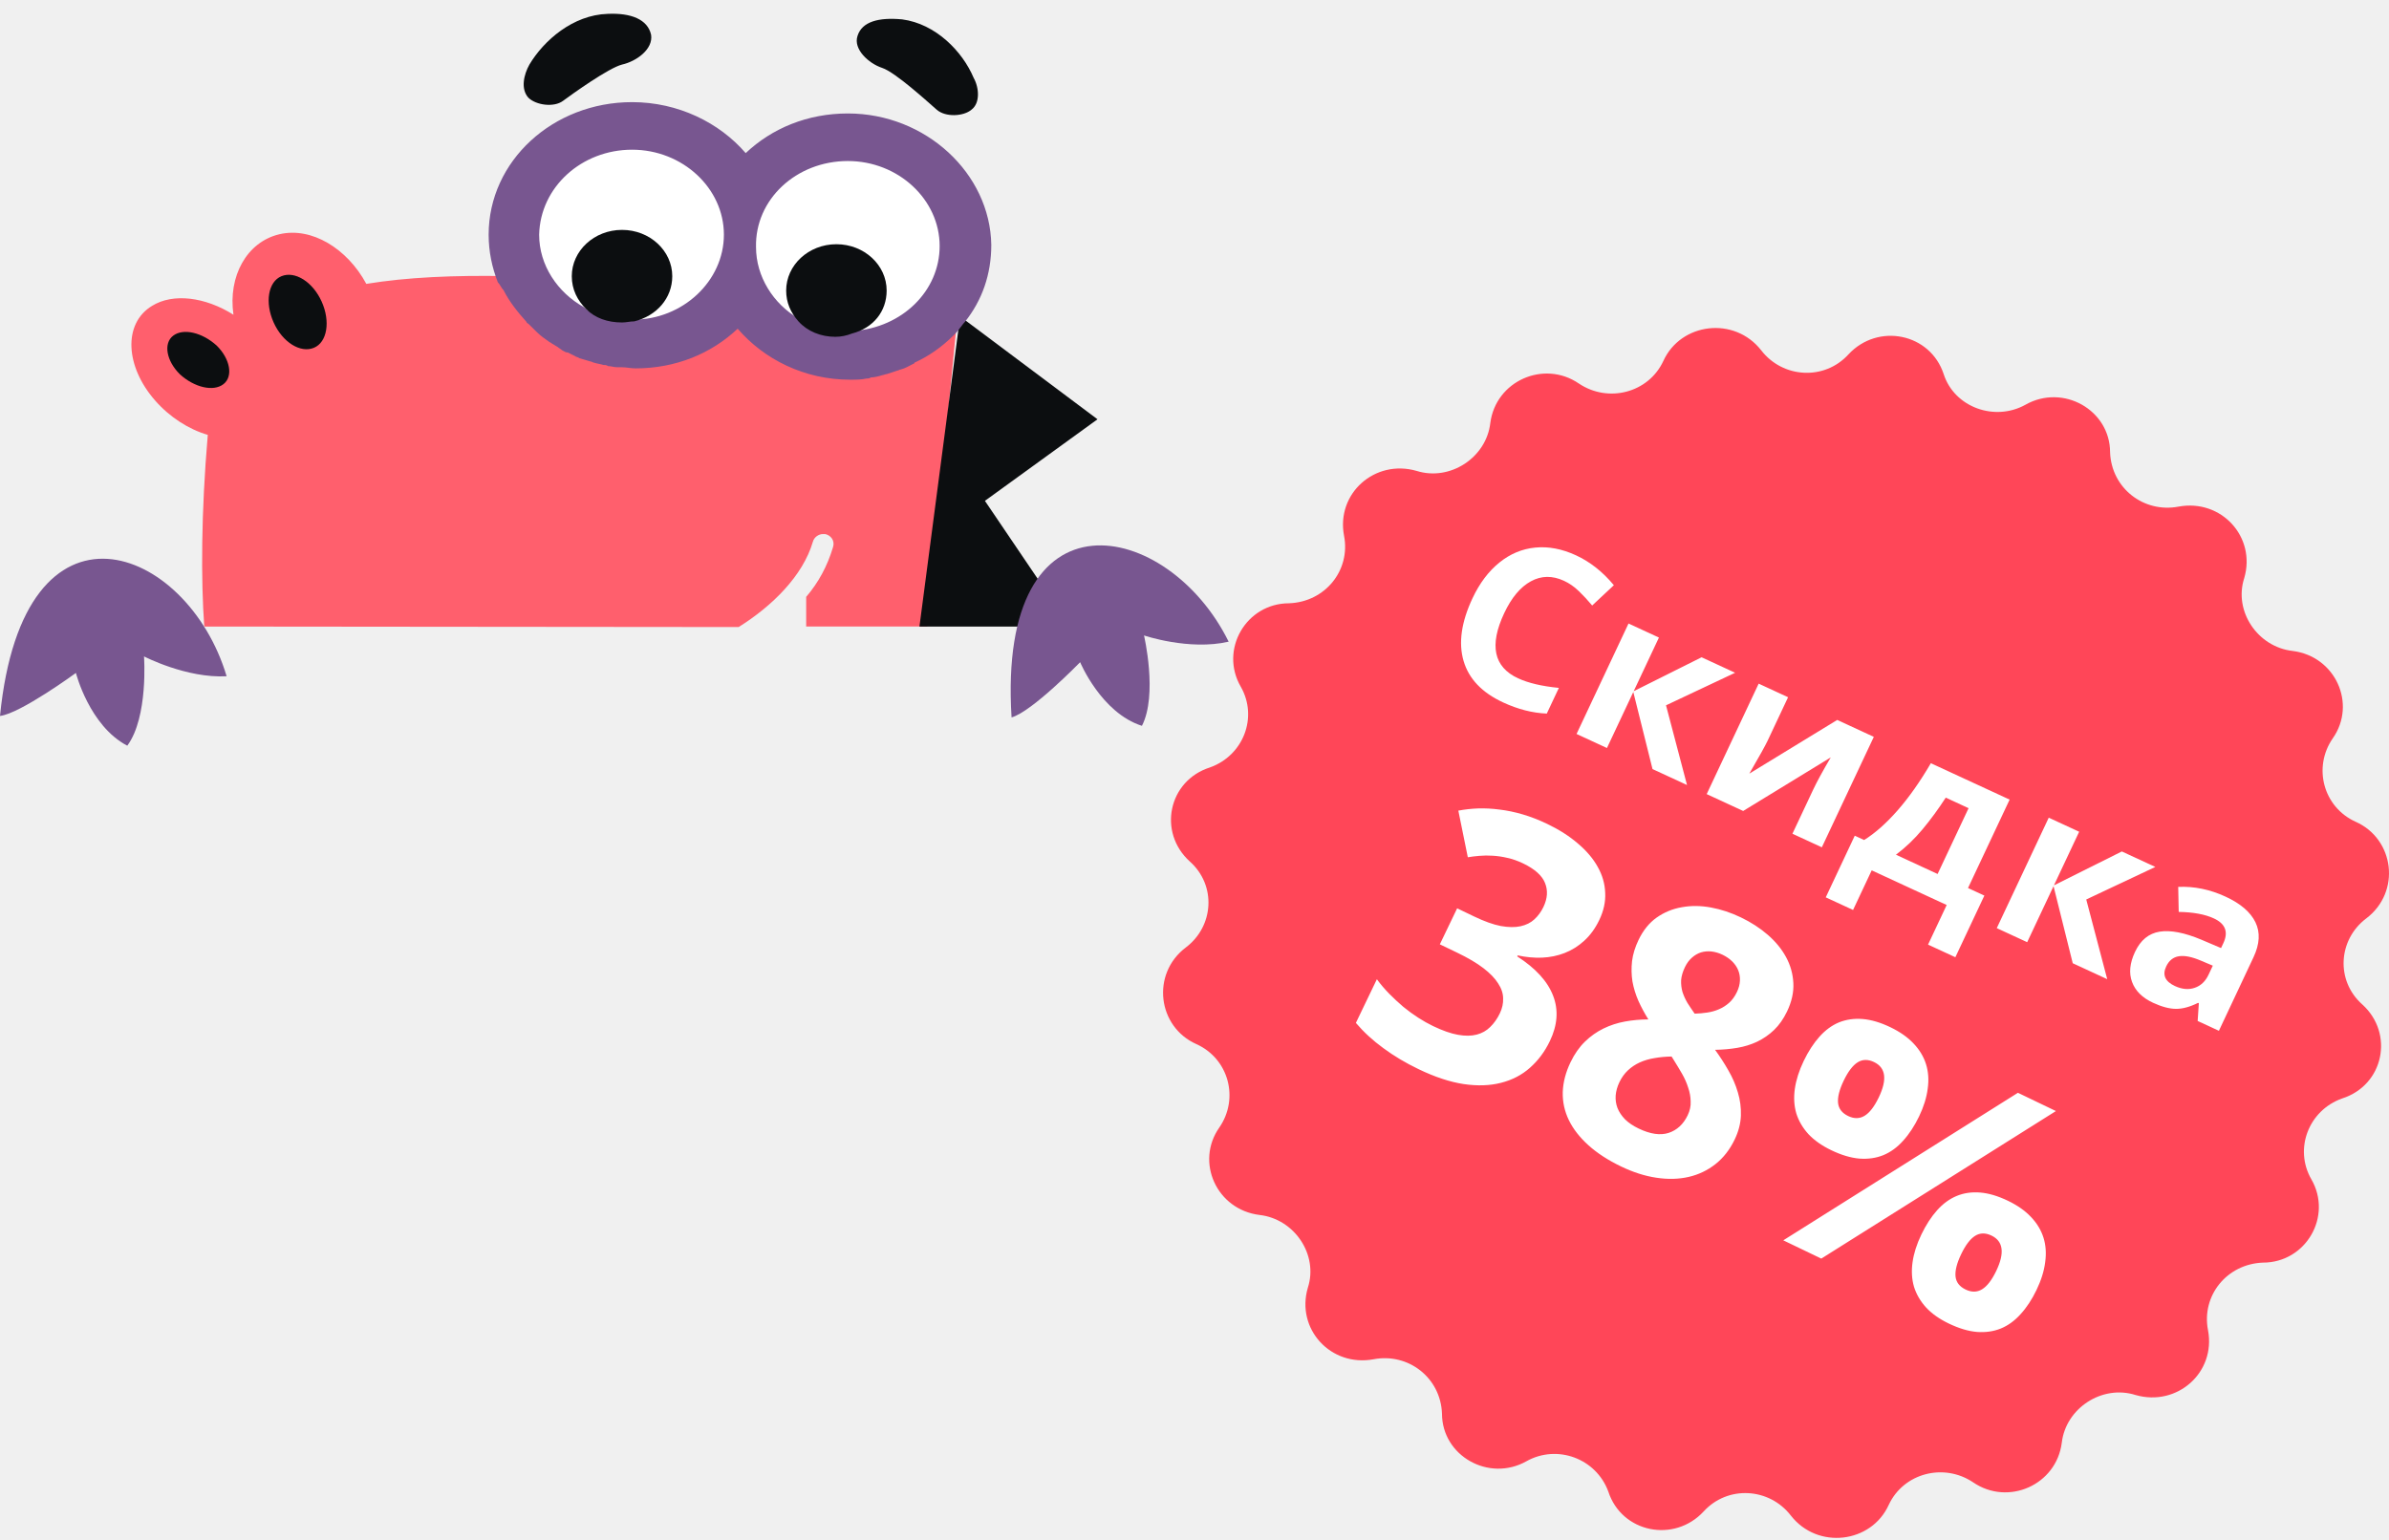
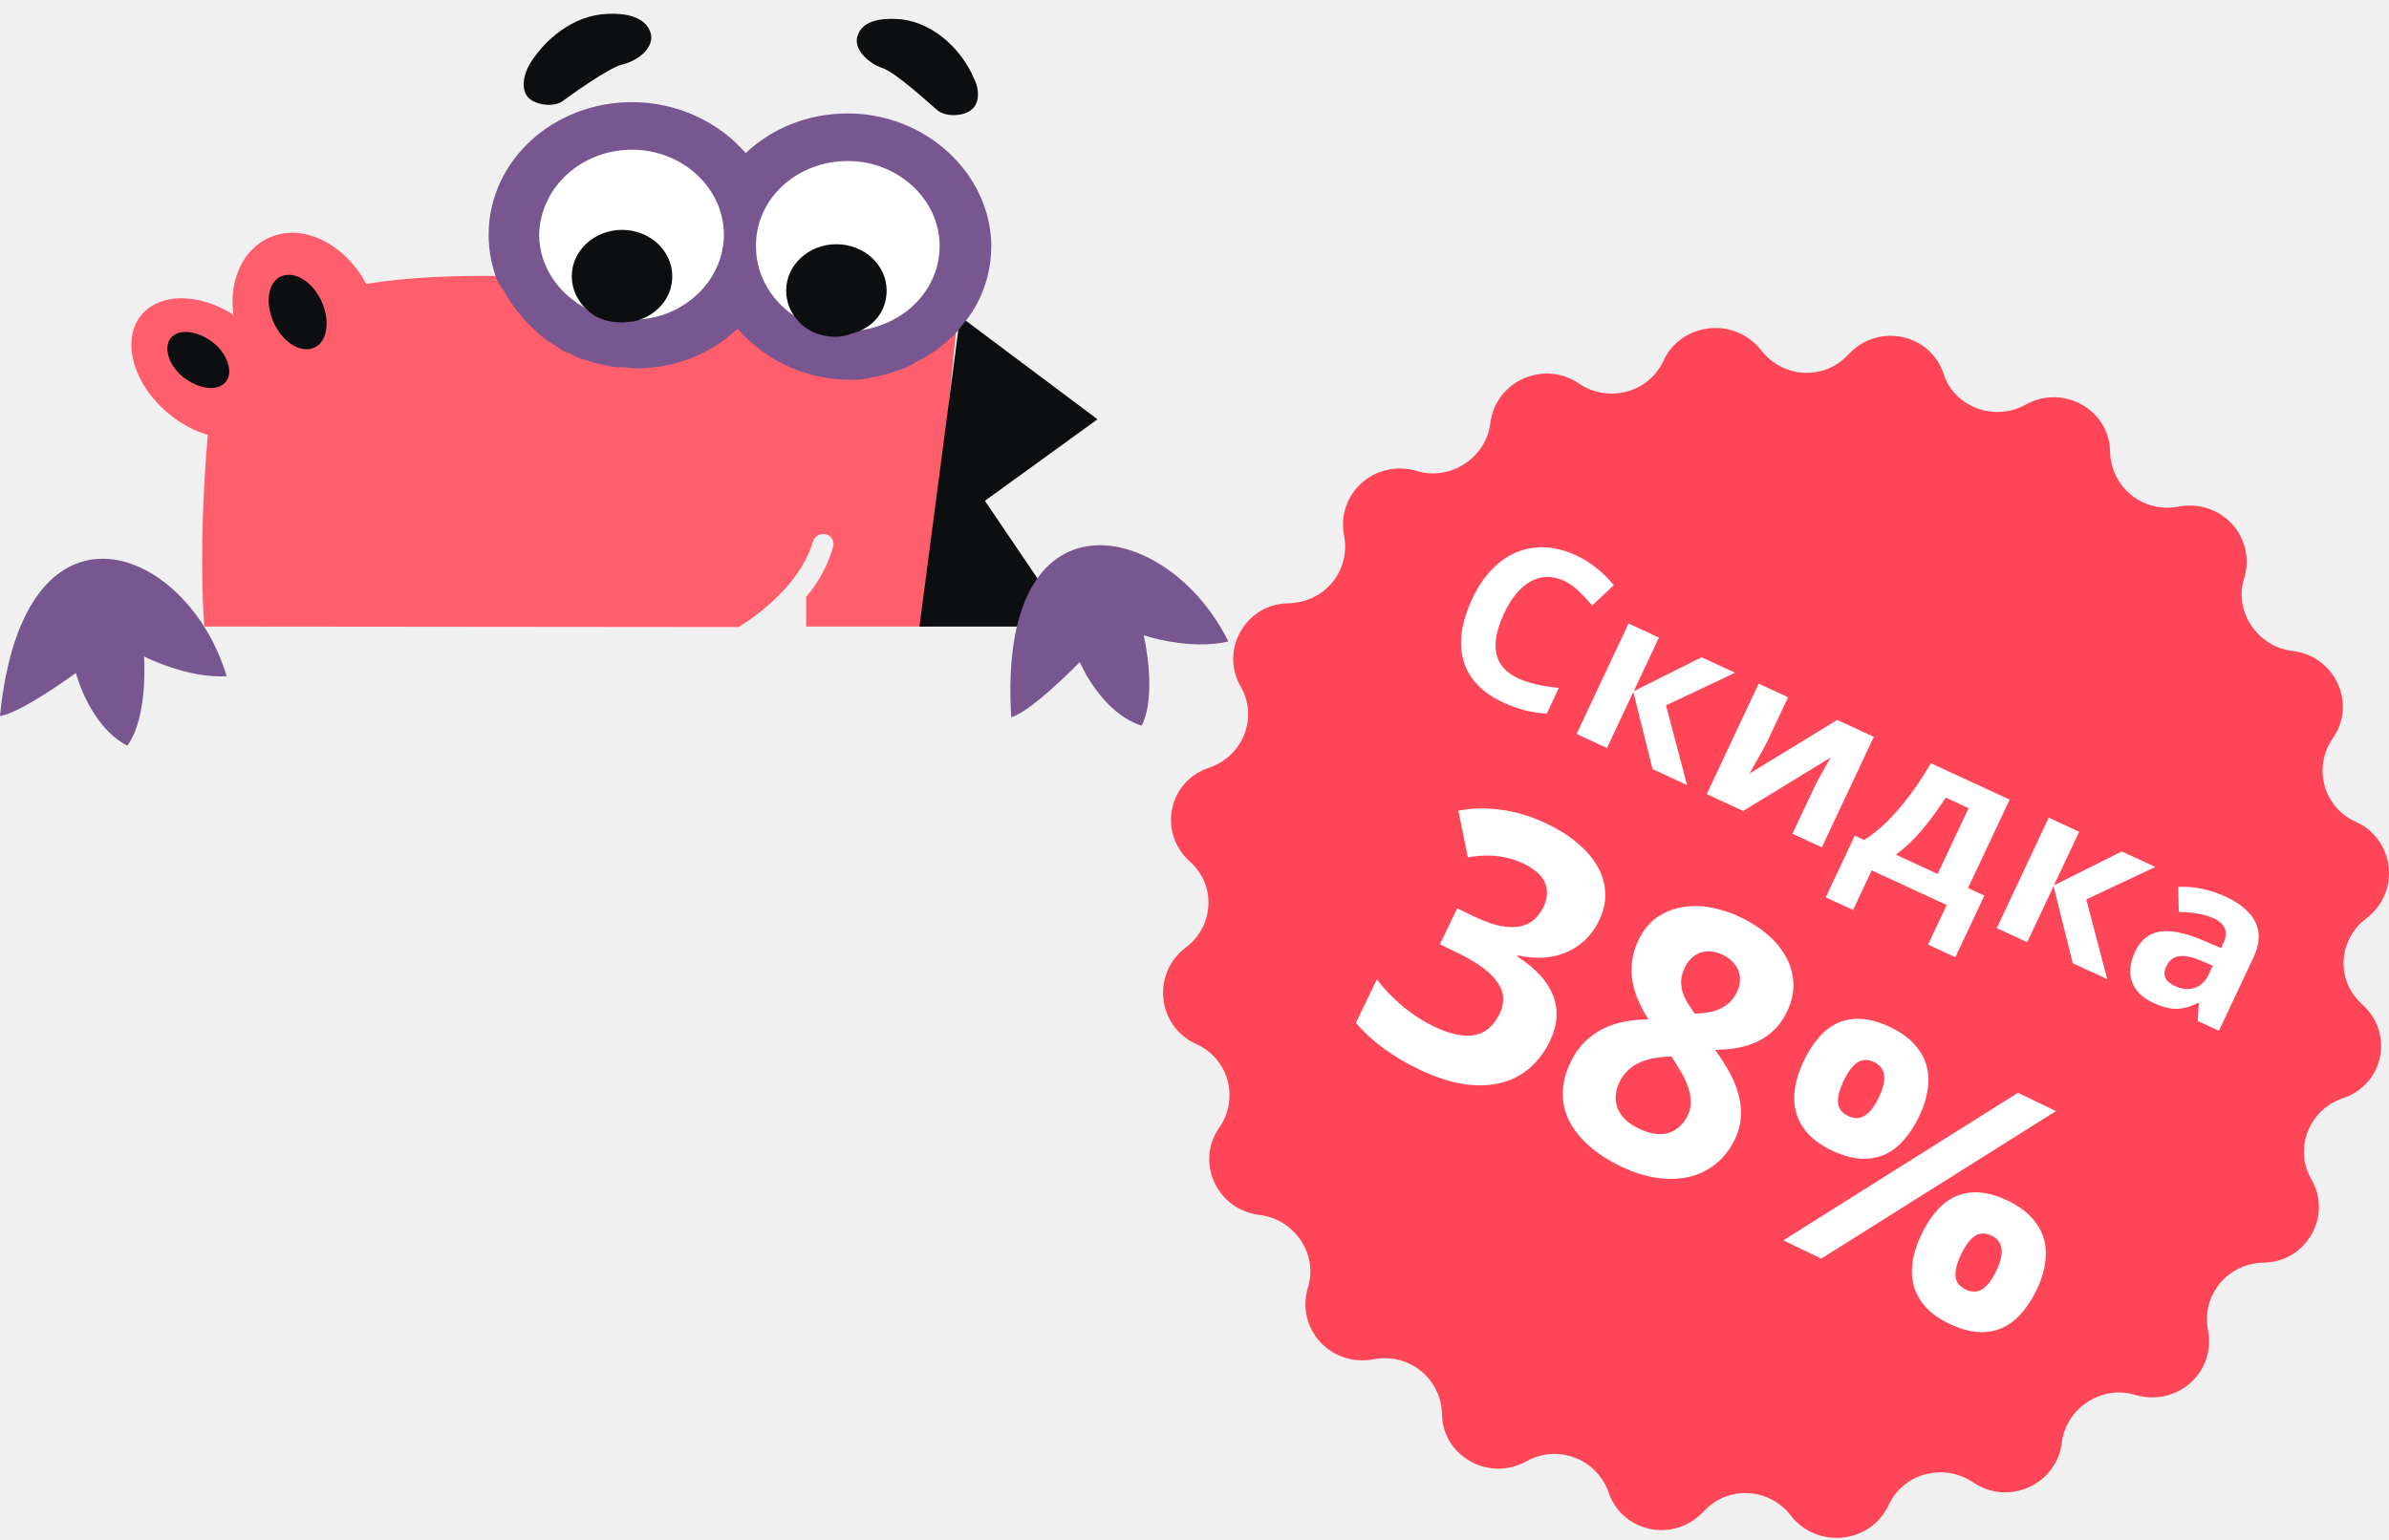
- <svg xmlns="http://www.w3.org/2000/svg" xmlns:xlink="http://www.w3.org/1999/xlink" width="152" height="98" viewBox="0 0 152 98" version="1.1">
-   <g id="Canvas" transform="translate(-5104 27)">
-     <g id="Badge">
-       <g id="Fill 1">
-         <use xlink:href="#path0_fill" transform="translate(5121.03 -9.5625)" fill="#0C0E10" />
-       </g>
-       <g id="Fill 3">
-         <use xlink:href="#path1_fill" transform="translate(5114.56 -5.93945)" fill="#0C0E10" />
-       </g>
-       <g id="Fill 5">
-         <use xlink:href="#path2_fill" transform="translate(5137.68 -19.1738)" fill="#FFFFFF" />
-       </g>
-       <g id="Fill 7">
-         <use xlink:href="#path2_fill" transform="translate(5151.32 -18.4727)" fill="#FFFFFF" />
-       </g>
-       <g id="Fill 9">
-         <use xlink:href="#path3_fill" transform="translate(5112.36 -12.1875)" fill="#FF5F6D" />
-       </g>
-       <g id="Fill 11">
-         <use xlink:href="#path4_fill" transform="translate(5158.51 -25.8008)" fill="#0C0E10" />
-       </g>
-       <g id="Fill 13">
-         <use xlink:href="#path5_fill" transform="translate(5137.32 -26.125)" fill="#0C0E10" />
-       </g>
-       <g id="Fill 15">
-         <use xlink:href="#path6_fill" transform="translate(5162.5 -6.69916)" fill="#0C0E10" />
-       </g>
-       <g id="Fill 17">
-         <use xlink:href="#path7_fill" transform="translate(5135.09 -20.5)" fill="#785690" />
-       </g>
-       <g id="Fill 19">
-         <use xlink:href="#path8_fill" transform="translate(5154.02 -11.457)" fill="#0C0E10" />
-       </g>
-       <g id="Fill 21">
-         <use xlink:href="#path9_fill" transform="translate(5140.38 -12.3691)" fill="#0C0E10" />
-       </g>
-       <g id="Fill 23">
-         <use xlink:href="#path10_fill" transform="translate(5178 -6.125)" fill="#FF4658" />
-       </g>
-       <g id="Ð¡ÐºÐ¸Ð´ÐºÐ°">
-         <use xlink:href="#path11_fill" transform="matrix(0.907725 0.419565 -0.425684 0.904872 5199.92 6.33008)" fill="#FFFFFF" />
-       </g>
-       <g id="38%">
-         <use xlink:href="#path12_fill" transform="matrix(0.901292 0.433211 -0.433211 0.901292 5200.63 15)" fill="#FFFFFF" />
-       </g>
-       <g id="Fill 38">
-         <use xlink:href="#path13_fill" transform="matrix(0.998868 0.0475741 -0.0475741 0.998868 5168.73 7.45312)" fill="#785690" />
-       </g>
-       <g id="Fill 40">
-         <use xlink:href="#path14_fill" transform="translate(5104 8.55859)" fill="#785690" />
-       </g>
-     </g>
-   </g>
+ <svg xmlns="http://www.w3.org/2000/svg" xmlns:xlink="http://www.w3.org/1999/xlink" width="152" height="98" viewBox="0 0 152 98">
+   <use xlink:href="#a" transform="translate(17.03 17.438)" fill="#0C0E10" />
+   <use xlink:href="#b" transform="translate(10.56 21.06)" fill="#0C0E10" />
+   <use xlink:href="#c" transform="translate(33.68 7.826)" fill="#FFF" />
+   <use xlink:href="#c" transform="translate(47.32 8.527)" fill="#FFF" />
+   <use xlink:href="#d" transform="translate(8.36 14.813)" fill="#FF5F6D" />
+   <use xlink:href="#e" transform="translate(54.51 1.2)" fill="#0C0E10" />
+   <use xlink:href="#f" transform="translate(33.32 .875)" fill="#0C0E10" />
+   <use xlink:href="#g" transform="translate(58.5 20.3)" fill="#0C0E10" />
+   <use xlink:href="#h" transform="translate(31.09 6.5)" fill="#785690" />
+   <use xlink:href="#i" transform="translate(50.02 15.543)" fill="#0C0E10" />
+   <use xlink:href="#j" transform="translate(36.38 14.63)" fill="#0C0E10" />
+   <use xlink:href="#k" transform="translate(74 20.875)" fill="#FF4658" />
+   <use xlink:href="#l" transform="matrix(.90773 .41957 -.42568 .90487 95.92 33.33)" fill="#FFF" />
+   <use xlink:href="#m" transform="rotate(25.672 -43.85 233.047)" fill="#FFF" />
+   <use xlink:href="#n" transform="rotate(2.726 -691.433 1377.067)" fill="#785690" />
+   <use xlink:href="#o" transform="translate(0 35.559)" fill="#785690" />
  <defs>
-     <path id="path0_fill" fill-rule="evenodd" d="M 0.844 0.093C -0.039 0.457 -0.26 1.837 0.329 3.145C 0.917 4.452 2.094 5.179 2.977 4.815C 3.86 4.452 4.081 3.072 3.492 1.764C 2.904 0.457 1.727 -0.27 0.844 0.093Z" />
-     <path id="path1_fill" fill-rule="evenodd" d="M 0.406 0.25C -0.256 0.759 -0.109 1.921 0.847 2.793C 1.73 3.665 3.055 3.955 3.717 3.447C 4.379 2.938 4.232 1.776 3.275 0.904C 2.319 0.032 1.068 -0.258 0.406 0.25Z" />
-     <path id="path2_fill" fill-rule="evenodd" d="M 6.961 0C 10.805 0 13.922 3.078 13.922 6.874C 13.922 10.67 10.805 13.748 6.961 13.748C 3.117 13.748 0 10.67 0 6.874C 0 3.078 3.117 0 6.961 0Z" />
-     <path id="path3_fill" fill-rule="evenodd" d="M 11.608 7.324C 10.756 7.675 9.619 6.974 9.051 5.711C 8.483 4.448 8.696 3.116 9.548 2.765C 10.401 2.414 11.537 3.116 12.105 4.378C 12.674 5.641 12.461 6.974 11.608 7.324ZM 5.855 9.638C 5.215 10.13 4.008 9.849 3.085 9.007C 2.232 8.165 2.019 7.043 2.658 6.552C 3.298 6.061 4.505 6.342 5.429 7.183C 6.281 8.025 6.494 9.147 5.855 9.638ZM 52.096 6.13C 51.386 6.832 50.605 7.393 49.681 7.814C 49.681 7.814 49.61 7.814 49.61 7.884C 49.326 8.024 49.113 8.094 48.829 8.235C 48.758 8.235 48.687 8.305 48.616 8.305C 48.403 8.375 48.189 8.445 47.976 8.515C 47.905 8.515 47.763 8.585 47.692 8.585C 47.479 8.656 47.266 8.656 46.982 8.726C 46.911 8.726 46.769 8.726 46.698 8.796C 46.343 8.796 46.059 8.866 45.703 8.866C 42.862 8.866 40.305 7.603 38.742 5.709C 37.108 7.182 34.907 8.165 32.42 8.165C 32.136 8.165 31.852 8.165 31.568 8.094L 31.284 8.094C 31.071 8.094 30.929 8.024 30.716 8.024C 30.645 8.024 30.503 8.024 30.431 7.954C 30.218 7.884 30.076 7.884 29.863 7.814C 29.792 7.814 29.721 7.814 29.65 7.744C 29.437 7.673 29.153 7.603 28.94 7.533C 28.869 7.463 28.727 7.463 28.656 7.393C 28.514 7.323 28.372 7.253 28.23 7.182C 28.087 7.112 28.016 7.042 27.874 7.042C 27.732 6.972 27.661 6.902 27.59 6.832C 27.448 6.762 27.377 6.691 27.235 6.621C 27.164 6.551 27.093 6.551 27.022 6.481C 26.738 6.271 26.525 6.13 26.312 5.92C 26.241 5.85 26.241 5.85 26.169 5.78C 26.027 5.639 25.885 5.569 25.814 5.429C 25.743 5.359 25.743 5.359 25.672 5.289C 25.104 4.727 24.607 4.026 24.252 3.325C 24.181 3.114 24.039 2.974 23.968 2.763C 20.558 2.693 17.504 2.834 14.947 3.254C 13.739 1.01 11.466 -0.393 9.406 0.098C 7.346 0.589 6.139 2.763 6.494 5.218C 4.718 4.096 2.658 3.816 1.308 4.657C -0.538 5.78 -0.396 8.515 1.521 10.69C 2.445 11.742 3.652 12.513 4.86 12.864C 4.434 17.844 4.424 22.116 4.637 25.062L 38.637 25.094C 40.768 23.761 42.72 21.843 43.359 19.668C 43.43 19.388 43.714 19.177 43.999 19.177L 44.141 19.177C 44.496 19.247 44.78 19.598 44.638 20.019C 44.283 21.211 43.714 22.264 42.933 23.175L 42.933 25.062L 50.637 25.062L 52.522 5.639C 52.38 5.85 52.238 5.99 52.096 6.13Z" />
-     <path id="path4_fill" fill-rule="evenodd" d="M 2.891 0.034C 1.399 -0.106 0.334 0.174 0.05 1.086C -0.235 1.928 0.76 2.84 1.612 3.12C 2.465 3.401 4.525 5.295 5.093 5.786C 5.661 6.277 6.798 6.207 7.295 5.786C 7.863 5.365 7.792 4.383 7.437 3.752C 6.727 2.068 5.022 0.315 2.891 0.034Z" />
-     <path id="path5_fill" fill-rule="evenodd" d="M 5.336 0.007C 3.134 0.078 1.287 1.691 0.364 3.234C 0.009 3.865 -0.205 4.777 0.293 5.338C 0.79 5.829 1.926 5.97 2.495 5.549C 3.063 5.128 5.407 3.445 6.259 3.234C 7.183 3.024 8.248 2.252 8.106 1.34C 7.893 0.358 6.828 -0.063 5.336 0.007Z" />
-     <path id="path6_fill" fill-rule="evenodd" d="M 4.165 11.574L 11.328 6.383L 2.805 0C 2.733 0.14 2.662 0.21 2.52 0.351L 0 19.574L 7.5 19.574L 8.629 18.167L 4.165 11.574Z" />
-     <path id="path7_fill" fill-rule="evenodd" d="M 9.127 3.027C 12.34 3.027 14.968 5.479 14.968 8.435C 14.968 11.391 12.34 13.843 9.2 13.843C 8.981 13.914 8.689 13.914 8.397 13.914C 7.521 13.914 6.644 13.554 6.061 13.049C 4.381 12.112 3.213 10.382 3.213 8.435C 3.286 5.406 5.914 3.027 9.127 3.027ZM 22.854 3.748C 26.067 3.748 28.695 6.2 28.695 9.156C 28.695 12.04 26.285 14.347 23.219 14.564C 22.854 14.707 22.489 14.78 22.124 14.78C 21.175 14.78 20.298 14.347 19.714 13.77C 18.108 12.833 17.012 11.103 17.012 9.228C 16.94 6.2 19.568 3.748 22.854 3.748ZM 0.949 11.969C 1.314 12.69 1.826 13.339 2.409 13.988C 2.409 14.06 2.483 14.06 2.556 14.132C 2.701 14.276 2.775 14.348 2.921 14.492C 2.994 14.565 2.994 14.565 3.066 14.636C 3.286 14.853 3.578 15.069 3.797 15.214C 3.87 15.286 3.943 15.286 4.016 15.357C 4.162 15.43 4.235 15.502 4.381 15.574C 4.454 15.646 4.6 15.718 4.673 15.79C 4.819 15.862 4.892 15.935 5.038 15.935C 5.184 16.006 5.33 16.078 5.476 16.151C 5.549 16.223 5.695 16.223 5.769 16.295C 5.987 16.367 6.279 16.439 6.499 16.511C 6.571 16.511 6.644 16.584 6.717 16.584C 6.936 16.656 7.083 16.656 7.301 16.727C 7.375 16.727 7.521 16.727 7.593 16.8C 7.813 16.8 7.958 16.872 8.178 16.872L 8.47 16.872C 8.762 16.872 9.054 16.944 9.346 16.944C 11.901 16.944 14.165 16.006 15.844 14.42C 17.524 16.367 20.079 17.665 22.999 17.665C 23.364 17.665 23.73 17.665 24.022 17.593C 24.095 17.593 24.241 17.593 24.314 17.521C 24.533 17.521 24.825 17.448 25.044 17.376C 25.117 17.376 25.263 17.305 25.336 17.305L 25.993 17.088C 26.067 17.088 26.139 17.016 26.212 17.016C 26.504 16.944 26.724 16.8 27.016 16.656C 27.016 16.656 27.089 16.656 27.089 16.584C 28.038 16.151 28.841 15.574 29.571 14.853C 29.717 14.709 29.863 14.565 30.009 14.348C 30.082 14.276 30.155 14.132 30.301 13.988C 31.396 12.618 31.981 10.959 31.981 9.084C 31.908 4.543 27.819 0.721 22.854 0.721C 20.298 0.721 18.035 1.658 16.355 3.244C 14.676 1.298 12.048 0 9.127 0C 4.089 0 0 3.749 0 8.436C 0 9.517 0.219 10.527 0.584 11.464C 0.73 11.608 0.803 11.825 0.949 11.969Z" />
-     <path id="path8_fill" fill-rule="evenodd" d="M 6.393 2.946C 6.393 1.333 4.972 0 3.196 0C 1.421 0 0 1.333 0 2.946C 0 3.718 0.284 4.349 0.781 4.91C 1.35 5.541 2.202 5.892 3.125 5.892C 3.481 5.892 3.836 5.822 4.191 5.682C 5.54 5.331 6.393 4.279 6.393 2.946Z" />
-     <path id="path9_fill" fill-rule="evenodd" d="M 6.393 2.946C 6.393 1.333 4.972 0 3.196 0C 1.421 0 0 1.333 0 2.946C 0 3.788 0.355 4.489 0.923 5.05C 1.492 5.612 2.273 5.892 3.196 5.892C 3.481 5.892 3.694 5.822 3.978 5.822C 5.398 5.471 6.393 4.349 6.393 2.946Z" />
-     <path id="path10_fill" fill-rule="evenodd" d="M 54.876 4.88C 57.266 3.532 60.254 5.217 60.254 7.913C 60.339 10.188 62.388 11.789 64.607 11.368C 67.338 10.862 69.557 13.306 68.789 15.918C 68.106 18.024 69.643 20.299 71.862 20.552C 74.593 20.889 75.959 23.923 74.423 26.114C 73.142 27.967 73.825 30.495 75.874 31.422C 78.349 32.517 78.776 35.888 76.556 37.573C 74.764 38.921 74.593 41.533 76.3 43.05C 78.349 44.904 77.666 48.19 75.02 49.033C 72.886 49.791 71.947 52.235 73.057 54.173C 74.423 56.532 72.716 59.481 69.984 59.481C 67.68 59.565 66.058 61.588 66.484 63.778C 66.997 66.475 64.521 68.666 61.875 67.907C 59.741 67.233 57.437 68.75 57.181 70.941C 56.839 73.637 53.767 74.985 51.547 73.469C 49.669 72.204 47.109 72.879 46.17 74.901C 45.06 77.344 41.646 77.766 39.939 75.575C 38.573 73.805 35.927 73.637 34.391 75.322C 32.513 77.344 29.184 76.67 28.331 74.058C 27.562 71.952 25.087 71.025 23.124 72.12C 20.734 73.469 17.746 71.783 17.746 69.087C 17.661 66.812 15.613 65.211 13.393 65.632C 10.662 66.138 8.443 63.694 9.211 61.082C 9.894 58.975 8.357 56.7 6.138 56.448C 3.407 56.111 2.041 53.077 3.577 50.886C 4.858 49.033 4.175 46.505 2.126 45.578C -0.349 44.483 -0.776 41.112 1.444 39.427C 3.236 38.079 3.407 35.467 1.7 33.95C -0.349 32.096 0.334 28.81 2.98 27.967C 5.114 27.209 6.053 24.765 4.943 22.827C 3.577 20.468 5.285 17.519 8.016 17.519C 10.32 17.435 11.942 15.412 11.515 13.222C 11.003 10.525 13.479 8.334 16.125 9.093C 18.259 9.767 20.563 8.25 20.819 6.059C 21.161 3.363 24.233 2.015 26.453 3.532C 28.331 4.795 30.891 4.121 31.83 2.099C 32.94 -0.344 36.354 -0.766 38.061 1.425C 39.427 3.194 42.073 3.363 43.609 1.678C 45.487 -0.344 48.816 0.33 49.669 2.942C 50.352 5.048 52.913 5.975 54.876 4.88Z" />
-     <path id="path11_fill" fill-rule="evenodd" d="M 4.794 1.793C 3.979 1.793 3.347 2.097 2.9 2.707C 2.453 3.316 2.229 4.165 2.229 5.253C 2.229 7.519 3.084 8.651 4.794 8.651C 5.511 8.651 6.38 8.473 7.401 8.116L 7.401 9.923C 6.562 10.27 5.626 10.444 4.591 10.444C 3.105 10.444 1.968 9.996 1.181 9.099C 0.394 8.203 0 6.916 0 5.239C 5.55112e-17 4.183 0.193 3.258 0.58 2.463C 0.967 1.669 1.522 1.06 2.247 0.636C 2.971 0.212 3.82 0 4.794 0C 5.786 0 6.783 0.239 7.785 0.716L 7.086 2.467C 6.704 2.286 6.32 2.129 5.933 1.994C 5.546 1.86 5.167 1.793 4.794 1.793ZM 14.789 2.537L 17.137 2.537L 14.042 6.262L 17.41 10.306L 14.992 10.306L 11.798 6.366L 11.798 10.306L 9.667 10.306L 9.667 2.537L 11.798 2.537L 11.798 6.311L 14.789 2.537ZM 20.85 2.537L 20.85 5.608C 20.85 5.932 20.797 6.725 20.689 7.985L 24.295 2.537L 26.86 2.537L 26.86 10.306L 24.799 10.306L 24.799 7.206C 24.799 6.655 24.845 5.877 24.938 4.872L 21.346 10.306L 18.789 10.306L 18.789 2.537L 20.85 2.537ZM 34.248 8.756L 34.248 4.128L 32.648 4.128C 32.531 4.99 32.371 5.808 32.169 6.581C 31.966 7.355 31.686 8.08 31.327 8.756L 34.248 8.756ZM 37.525 13.092L 35.611 13.092L 35.611 10.306L 30.355 10.306L 30.355 13.092L 28.441 13.092L 28.441 8.756L 29.097 8.756C 29.545 8.066 29.92 7.195 30.223 6.143C 30.525 5.092 30.737 3.889 30.858 2.537L 36.379 2.537L 36.379 8.756L 37.525 8.756L 37.525 13.092ZM 44.244 2.537L 46.592 2.537L 43.496 6.261L 46.864 10.305L 44.446 10.305L 41.253 6.365L 41.253 10.305L 39.121 10.305L 39.121 2.537L 41.253 2.537L 41.253 6.31L 44.244 2.537ZM 53.203 10.306L 52.79 9.25L 52.734 9.25C 52.376 9.699 52.007 10.011 51.627 10.184C 51.247 10.358 50.752 10.445 50.142 10.445C 49.392 10.445 48.801 10.232 48.37 9.806C 47.939 9.38 47.724 8.773 47.724 7.985C 47.724 7.161 48.014 6.553 48.594 6.161C 49.174 5.77 50.049 5.553 51.218 5.511L 52.574 5.47L 52.574 5.129C 52.574 4.342 52.168 3.948 51.358 3.948C 50.733 3.948 50 4.136 49.157 4.511L 48.451 3.079C 49.35 2.611 50.347 2.378 51.442 2.378C 52.49 2.378 53.294 2.605 53.853 3.059C 54.412 3.513 54.691 4.203 54.691 5.129L 54.691 10.306L 53.203 10.306ZM 52.576 6.706L 51.751 6.734C 51.131 6.753 50.67 6.864 50.367 7.068C 50.065 7.272 49.913 7.582 49.913 7.999C 49.913 8.596 50.258 8.895 50.947 8.895C 51.441 8.895 51.836 8.754 52.132 8.471C 52.428 8.189 52.576 7.814 52.576 7.346L 52.576 6.706Z" />
-     <path id="path12_fill" d="M 11.789 12.699C 11.789 13.293 11.691 13.828 11.496 14.305C 11.309 14.773 11.047 15.188 10.711 15.547C 10.383 15.898 9.992 16.195 9.539 16.438C 9.094 16.672 8.609 16.852 8.086 16.977L 8.086 17.047C 9.469 17.219 10.516 17.641 11.227 18.312C 11.938 18.977 12.293 19.875 12.293 21.008C 12.293 21.758 12.156 22.453 11.883 23.094C 11.617 23.727 11.203 24.277 10.641 24.746C 10.086 25.215 9.383 25.582 8.531 25.848C 7.688 26.105 6.691 26.234 5.543 26.234C 4.621 26.234 3.754 26.156 2.941 26C 2.129 25.852 1.371 25.621 0.668 25.309L 0.668 22.227C 1.02 22.414 1.391 22.578 1.781 22.719C 2.172 22.859 2.562 22.98 2.953 23.082C 3.344 23.176 3.727 23.246 4.102 23.293C 4.484 23.34 4.844 23.363 5.18 23.363C 5.852 23.363 6.41 23.301 6.855 23.176C 7.301 23.051 7.656 22.875 7.922 22.648C 8.188 22.422 8.375 22.152 8.484 21.84C 8.602 21.52 8.66 21.172 8.66 20.797C 8.66 20.445 8.586 20.129 8.438 19.848C 8.297 19.559 8.062 19.316 7.734 19.121C 7.414 18.918 6.992 18.762 6.469 18.652C 5.945 18.543 5.301 18.488 4.535 18.488L 3.316 18.488L 3.316 15.945L 4.512 15.945C 5.23 15.945 5.828 15.883 6.305 15.758C 6.781 15.625 7.16 15.449 7.441 15.23C 7.73 15.004 7.934 14.742 8.051 14.445C 8.168 14.148 8.227 13.832 8.227 13.496C 8.227 12.887 8.035 12.41 7.652 12.066C 7.277 11.723 6.68 11.551 5.859 11.551C 5.484 11.551 5.133 11.59 4.805 11.668C 4.484 11.738 4.184 11.832 3.902 11.949C 3.629 12.059 3.375 12.184 3.141 12.324C 2.914 12.457 2.707 12.59 2.52 12.723L 0.691 10.309C 1.02 10.066 1.375 9.844 1.758 9.641C 2.148 9.438 2.57 9.262 3.023 9.113C 3.477 8.957 3.965 8.836 4.488 8.75C 5.012 8.664 5.57 8.621 6.164 8.621C 7.008 8.621 7.773 8.715 8.461 8.902C 9.156 9.082 9.75 9.348 10.242 9.699C 10.734 10.043 11.113 10.469 11.379 10.977C 11.652 11.477 11.789 12.051 11.789 12.699ZM 19.84 8.645C 20.551 8.645 21.223 8.73 21.855 8.902C 22.488 9.074 23.043 9.332 23.52 9.676C 23.996 10.02 24.375 10.449 24.656 10.965C 24.938 11.48 25.078 12.086 25.078 12.781C 25.078 13.297 25 13.766 24.844 14.188C 24.688 14.602 24.473 14.98 24.199 15.324C 23.926 15.66 23.602 15.961 23.227 16.227C 22.852 16.492 22.445 16.734 22.008 16.953C 22.461 17.195 22.902 17.465 23.332 17.762C 23.77 18.059 24.156 18.395 24.492 18.77C 24.828 19.137 25.098 19.551 25.301 20.012C 25.504 20.473 25.605 20.988 25.605 21.559C 25.605 22.27 25.465 22.914 25.184 23.492C 24.902 24.07 24.508 24.562 24 24.969C 23.492 25.375 22.883 25.688 22.172 25.906C 21.469 26.125 20.691 26.234 19.84 26.234C 18.918 26.234 18.098 26.129 17.379 25.918C 16.66 25.707 16.055 25.406 15.562 25.016C 15.07 24.625 14.695 24.145 14.438 23.574C 14.188 23.004 14.062 22.363 14.062 21.652C 14.062 21.066 14.148 20.539 14.32 20.07C 14.492 19.602 14.727 19.18 15.023 18.805C 15.32 18.43 15.668 18.098 16.066 17.809C 16.465 17.52 16.891 17.266 17.344 17.047C 16.961 16.805 16.602 16.543 16.266 16.262C 15.93 15.973 15.637 15.656 15.387 15.312C 15.145 14.961 14.949 14.574 14.801 14.152C 14.66 13.73 14.59 13.266 14.59 12.758C 14.59 12.078 14.73 11.484 15.012 10.977C 15.301 10.461 15.688 10.031 16.172 9.688C 16.656 9.336 17.215 9.074 17.848 8.902C 18.48 8.73 19.145 8.645 19.84 8.645ZM 17.414 21.441C 17.414 21.754 17.465 22.043 17.566 22.309C 17.668 22.566 17.816 22.789 18.012 22.977C 18.215 23.164 18.465 23.312 18.762 23.422C 19.059 23.523 19.402 23.574 19.793 23.574C 20.613 23.574 21.227 23.383 21.633 23C 22.039 22.609 22.242 22.098 22.242 21.465C 22.242 21.137 22.172 20.844 22.031 20.586C 21.898 20.32 21.723 20.078 21.504 19.859C 21.293 19.633 21.051 19.426 20.777 19.238C 20.504 19.051 20.23 18.871 19.957 18.699L 19.699 18.535C 19.355 18.707 19.043 18.895 18.762 19.098C 18.48 19.293 18.238 19.512 18.035 19.754C 17.84 19.988 17.688 20.246 17.578 20.527C 17.469 20.809 17.414 21.113 17.414 21.441ZM 19.816 11.293C 19.559 11.293 19.316 11.332 19.09 11.41C 18.871 11.488 18.68 11.602 18.516 11.75C 18.359 11.898 18.234 12.082 18.141 12.301C 18.047 12.52 18 12.766 18 13.039C 18 13.367 18.047 13.652 18.141 13.895C 18.242 14.129 18.375 14.34 18.539 14.527C 18.711 14.707 18.906 14.871 19.125 15.02C 19.352 15.16 19.59 15.301 19.84 15.441C 20.082 15.316 20.312 15.18 20.531 15.031C 20.75 14.883 20.941 14.715 21.105 14.527C 21.277 14.332 21.414 14.113 21.516 13.871C 21.617 13.629 21.668 13.352 21.668 13.039C 21.668 12.766 21.621 12.52 21.527 12.301C 21.434 12.082 21.305 11.898 21.141 11.75C 20.977 11.602 20.781 11.488 20.555 11.41C 20.328 11.332 20.082 11.293 19.816 11.293ZM 30.234 15.172C 30.234 15.812 30.332 16.293 30.527 16.613C 30.723 16.926 31.035 17.082 31.465 17.082C 31.887 17.082 32.199 16.926 32.402 16.613C 32.605 16.301 32.707 15.82 32.707 15.172C 32.707 13.906 32.293 13.273 31.465 13.273C 31.035 13.273 30.723 13.43 30.527 13.742C 30.332 14.055 30.234 14.531 30.234 15.172ZM 35.543 15.148C 35.543 15.828 35.461 16.441 35.297 16.988C 35.141 17.527 34.895 17.984 34.559 18.359C 34.223 18.727 33.797 19.012 33.281 19.215C 32.766 19.41 32.152 19.508 31.441 19.508C 30.777 19.508 30.191 19.41 29.684 19.215C 29.184 19.012 28.762 18.727 28.418 18.359C 28.082 17.984 27.828 17.527 27.656 16.988C 27.484 16.441 27.398 15.828 27.398 15.148C 27.398 14.469 27.477 13.859 27.633 13.32C 27.789 12.781 28.031 12.328 28.359 11.961C 28.695 11.594 29.117 11.312 29.625 11.117C 30.133 10.922 30.738 10.824 31.441 10.824C 32.113 10.824 32.703 10.922 33.211 11.117C 33.727 11.312 34.156 11.594 34.5 11.961C 34.844 12.328 35.102 12.781 35.273 13.32C 35.453 13.859 35.543 14.469 35.543 15.148ZM 43.242 11.07L 33.855 26L 31.172 26L 40.559 11.07L 43.242 11.07ZM 41.754 21.887C 41.754 22.527 41.852 23.008 42.047 23.328C 42.242 23.641 42.555 23.797 42.984 23.797C 43.406 23.797 43.719 23.641 43.922 23.328C 44.125 23.016 44.227 22.535 44.227 21.887C 44.227 20.621 43.812 19.988 42.984 19.988C 42.555 19.988 42.242 20.145 42.047 20.457C 41.852 20.77 41.754 21.246 41.754 21.887ZM 47.062 21.863C 47.062 22.543 46.98 23.152 46.816 23.691C 46.66 24.23 46.414 24.688 46.078 25.062C 45.742 25.43 45.316 25.715 44.801 25.918C 44.285 26.113 43.672 26.211 42.961 26.211C 42.297 26.211 41.715 26.113 41.215 25.918C 40.715 25.715 40.293 25.43 39.949 25.062C 39.613 24.688 39.359 24.23 39.188 23.691C 39.016 23.152 38.93 22.543 38.93 21.863C 38.93 21.184 39.008 20.574 39.164 20.035C 39.32 19.496 39.562 19.043 39.891 18.676C 40.219 18.309 40.637 18.027 41.145 17.832C 41.652 17.637 42.258 17.539 42.961 17.539C 43.633 17.539 44.223 17.637 44.73 17.832C 45.246 18.027 45.676 18.309 46.02 18.676C 46.363 19.043 46.621 19.496 46.793 20.035C 46.973 20.574 47.062 21.184 47.062 21.863Z" />
-     <path id="path13_fill" fill-rule="evenodd" d="M 8.333 5.598C 8.333 5.598 9.398 9.315 8.475 11.35C 5.847 10.648 4.355 7.492 4.355 7.492C 4.355 7.492 1.443 10.788 0.164 11.209C -1.47 -3.661 9.54 -1.838 13.731 5.738C 11.245 6.439 8.333 5.598 8.333 5.598Z" />
-     <path id="path14_fill" fill-rule="evenodd" d="M 9.163 6.217C 9.163 6.217 9.447 10.075 8.098 11.899C 5.683 10.636 4.83 7.269 4.83 7.269C 4.83 7.269 1.279 9.865 0 10.005C 1.492 -4.936 11.933 -0.867 14.419 7.48C 11.862 7.62 9.163 6.217 9.163 6.217Z" />
+     <path id="a" fill-rule="evenodd" d="M.844.093C-.04.457-.26 1.837.329 3.145c.588 1.307 1.765 2.034 2.648 1.67.883-.363 1.104-1.743.515-3.05C2.904.456 1.727-.27.844.092z" />
+     <path id="b" fill-rule="evenodd" d="M.406.25c-.662.51-.515 1.671.441 2.543.883.872 2.208 1.162 2.87.654.662-.509.515-1.671-.442-2.543C2.32.032 1.068-.258.406.25z" />
+     <path id="c" fill-rule="evenodd" d="M6.961 0c3.844 0 6.961 3.078 6.961 6.874s-3.117 6.874-6.96 6.874C3.116 13.748 0 10.67 0 6.874S3.117 0 6.961 0z" />
+     <path id="d" fill-rule="evenodd" d="M11.608 7.324c-.852.351-1.989-.35-2.557-1.613-.568-1.263-.355-2.595.497-2.946.853-.35 1.99.35 2.557 1.613.569 1.263.356 2.596-.497 2.946zM5.855 9.638c-.64.492-1.847.21-2.77-.63-.853-.843-1.066-1.965-.427-2.456.64-.49 1.847-.21 2.77.631.853.842 1.066 1.964.427 2.455zM52.096 6.13a8.272 8.272 0 0 1-2.415 1.684s-.07 0-.07.07c-.285.14-.498.21-.782.35-.071 0-.142.07-.213.07l-.64.211c-.07 0-.213.07-.284.07-.213.07-.426.07-.71.14-.071 0-.213 0-.284.07-.355 0-.64.07-.995.07-2.841 0-5.398-1.262-6.96-3.156-1.635 1.473-3.837 2.456-6.323 2.456-.284 0-.568 0-.852-.07h-.284c-.213 0-.355-.07-.568-.07-.072 0-.213 0-.285-.07-.213-.071-.355-.071-.568-.141-.07 0-.142 0-.213-.07-.213-.07-.497-.14-.71-.21-.071-.07-.213-.07-.284-.141l-.426-.21c-.143-.07-.214-.14-.356-.14a.978.978 0 0 1-.284-.211c-.142-.07-.213-.14-.355-.21-.071-.07-.142-.07-.213-.141-.284-.21-.497-.35-.71-.561l-.143-.14c-.142-.14-.284-.21-.355-.351l-.142-.14a7.732 7.732 0 0 1-1.42-1.964c-.071-.21-.213-.351-.284-.562-3.41-.07-6.464.07-9.021.491C13.739 1.01 11.466-.393 9.405.098c-2.06.49-3.267 2.665-2.912 5.12-1.776-1.122-3.836-1.402-5.186-.56C-.539 5.78-.397 8.515 1.52 10.69c.924 1.052 2.131 1.823 3.339 2.174-.426 4.98-.436 9.252-.223 12.198l34 .032c2.13-1.333 4.083-3.251 4.722-5.426a.68.68 0 0 1 .64-.49h.142c.355.07.639.42.497.84a8.534 8.534 0 0 1-1.705 3.157v1.887h7.704L52.522 5.64c-.142.21-.284.351-.426.491z" />
+     <path id="e" fill-rule="evenodd" d="M2.89.034C1.4-.106.335.174.05 1.086c-.285.842.71 1.754 1.562 2.034.853.281 2.913 2.175 3.48 2.666.569.491 1.706.42 2.203 0 .568-.42.497-1.403.142-2.034C6.727 2.068 5.022.315 2.89.034z" />
+     <path id="f" fill-rule="evenodd" d="M5.336.007C3.134.077 1.287 1.691.364 3.234c-.355.631-.569 1.543-.071 2.104.497.491 1.633.632 2.202.21.568-.42 2.912-2.103 3.764-2.314.924-.21 1.99-.982 1.847-1.894C7.893.358 6.828-.063 5.336.007z" />
+     <path id="g" fill-rule="evenodd" d="M4.165 11.574l7.163-5.19L2.805 0c-.072.14-.143.21-.285.35L0 19.575h7.5l1.13-1.407-4.465-6.593z" />
+     <path id="h" fill-rule="evenodd" d="M9.127 3.027c3.213 0 5.841 2.452 5.841 5.408 0 2.956-2.628 5.408-5.768 5.408-.22.071-.511.071-.803.071a3.7 3.7 0 0 1-2.336-.865c-1.68-.937-2.848-2.667-2.848-4.614.073-3.029 2.701-5.408 5.914-5.408zm13.727.721c3.213 0 5.84 2.452 5.84 5.408 0 2.884-2.409 5.19-5.475 5.408a2.97 2.97 0 0 1-1.095.216c-.95 0-1.826-.433-2.41-1.01-1.606-.937-2.702-2.667-2.702-4.542-.072-3.028 2.556-5.48 5.842-5.48zM.949 11.968c.365.722.877 1.37 1.46 2.02 0 .072.074.072.147.144l.365.36.145.144c.22.217.512.433.73.578.074.072.147.072.22.143.146.073.219.145.365.217.073.072.219.144.292.216.146.072.219.145.365.145l.438.216c.073.072.22.072.293.144.218.072.51.144.73.216.072 0 .145.073.218.073.22.072.366.072.584.143.074 0 .22 0 .292.073.22 0 .365.072.585.072h.292c.292 0 .584.072.876.072 2.555 0 4.82-.938 6.498-2.524A9.424 9.424 0 0 0 23 17.665c.366 0 .73 0 1.023-.072.073 0 .22 0 .292-.072.219 0 .511-.073.73-.145.073 0 .22-.071.292-.071l.657-.217c.074 0 .146-.072.22-.072.291-.072.51-.216.803-.36 0 0 .073 0 .073-.072a8.51 8.51 0 0 0 2.482-1.73 3.21 3.21 0 0 0 .438-.506c.073-.072.146-.216.292-.36 1.095-1.37 1.68-3.029 1.68-4.904C31.909 4.543 27.82.721 22.855.721c-2.556 0-4.819.937-6.499 2.523C14.675 1.298 12.048 0 9.127 0 4.089 0 0 3.75 0 8.436c0 1.081.219 2.09.584 3.028.146.144.22.36.365.505z" />
+     <path id="i" fill-rule="evenodd" d="M6.393 2.946C6.393 1.333 4.973 0 3.196 0 1.421 0 0 1.333 0 2.946 0 3.718.284 4.35.781 4.91c.569.631 1.421.982 2.344.982.356 0 .71-.07 1.066-.21 1.35-.351 2.202-1.403 2.202-2.736z" />
+     <path id="j" fill-rule="evenodd" d="M6.393 2.946C6.393 1.333 4.973 0 3.196 0 1.421 0 0 1.333 0 2.946 0 3.788.355 4.49.923 5.05c.569.562 1.35.842 2.273.842.285 0 .498-.07.782-.07 1.42-.35 2.415-1.473 2.415-2.876z" />
+     <path id="k" fill-rule="evenodd" d="M54.876 4.88c2.39-1.348 5.378.337 5.378 3.033.085 2.275 2.134 3.876 4.353 3.455 2.731-.506 4.95 1.938 4.182 4.55-.683 2.107.854 4.381 3.073 4.634 2.731.337 4.097 3.37 2.56 5.562-1.28 1.853-.597 4.381 1.452 5.308 2.475 1.095 2.902 4.466.683 6.151-1.793 1.348-1.964 3.96-.257 5.477 2.049 1.854 1.366 5.14-1.28 5.983-2.134.758-3.073 3.202-1.963 5.14 1.366 2.359-.341 5.308-3.073 5.308-2.304.084-3.926 2.107-3.5 4.297.513 2.697-1.963 4.888-4.609 4.13-2.134-.675-4.438.842-4.694 3.033-.342 2.696-3.414 4.044-5.634 2.528-1.877-1.264-4.438-.59-5.377 1.432-1.11 2.444-4.524 2.865-6.231.674-1.366-1.77-4.012-1.938-5.548-.253-1.878 2.022-5.207 1.348-6.06-1.264a3.651 3.651 0 0 0-5.207-1.938c-2.39 1.349-5.378-.337-5.378-3.033-.085-2.275-2.133-3.876-4.353-3.455-2.731.506-4.95-1.938-4.182-4.55.683-2.107-.854-4.382-3.073-4.634-2.731-.337-4.097-3.37-2.56-5.562 1.28-1.853.597-4.381-1.452-5.308-2.475-1.095-2.902-4.466-.682-6.151 1.792-1.348 1.963-3.96.256-5.477-2.049-1.854-1.366-5.14 1.28-5.983 2.134-.758 3.073-3.202 1.963-5.14-1.366-2.359.342-5.308 3.073-5.308 2.304-.084 3.926-2.107 3.5-4.297-.513-2.697 1.963-4.888 4.609-4.13 2.134.675 4.438-.842 4.694-3.033.342-2.696 3.415-4.044 5.634-2.527 1.878 1.263 4.438.59 5.377-1.433 1.11-2.443 4.524-2.865 6.231-.674 1.366 1.77 4.012 1.938 5.548.253C45.487-.344 48.816.33 49.67 2.942c.683 2.106 3.244 3.033 5.207 1.938z" />
+     <path id="l" fill-rule="evenodd" d="M4.794 1.793c-.815 0-1.447.304-1.894.914-.447.609-.67 1.458-.67 2.546 0 2.266.854 3.398 2.564 3.398.717 0 1.586-.178 2.607-.535v1.807c-.839.347-1.775.521-2.81.521-1.486 0-2.623-.448-3.41-1.345C.394 8.203 0 6.916 0 5.24c0-1.056.193-1.981.58-2.776.387-.794.942-1.403 1.667-1.827C2.97.212 3.82 0 4.794 0c.992 0 1.99.239 2.99.716l-.698 1.75a11.89 11.89 0 0 0-1.153-.472 3.457 3.457 0 0 0-1.14-.201zm9.995.744h2.348l-3.095 3.725 3.368 4.044h-2.418l-3.194-3.94v3.94H9.667V2.537h2.131v3.774l2.991-3.774zm6.061 0v3.071c0 .324-.053 1.117-.16 2.377l3.605-5.448h2.565v7.768H24.8V7.207c0-.55.046-1.33.14-2.334l-3.593 5.434H18.79v-7.77h2.061zm13.398 6.22v-4.63h-1.6a20.53 20.53 0 0 1-.48 2.453 10.072 10.072 0 0 1-.841 2.175h2.92zm3.277 4.335h-1.914v-2.787h-5.256v2.787H28.44V8.756h.657c.448-.69.823-1.561 1.125-2.613.303-1.051.515-2.254.636-3.606h5.521v6.219h1.146v4.336zm6.719-10.555h2.348L43.496 6.26l3.368 4.044h-2.418l-3.193-3.94v3.94H39.12V2.537h2.132V6.31l2.99-3.773zm8.959 7.77L52.79 9.25h-.056c-.358.45-.727.76-1.107.934-.38.174-.875.261-1.485.261-.75 0-1.34-.213-1.772-.64-.43-.425-.646-1.032-.646-1.82 0-.824.29-1.432.87-1.824.58-.391 1.455-.608 2.624-.65l1.356-.041v-.34c0-.788-.406-1.182-1.216-1.182-.624 0-1.358.188-2.201.563l-.706-1.432c.899-.468 1.896-.701 2.99-.701 1.049 0 1.852.227 2.412.68.559.455.838 1.145.838 2.071v5.177h-1.488zm-.627-3.6l-.825.027c-.62.019-1.08.13-1.384.334-.302.204-.454.514-.454.93 0 .598.345.897 1.034.897.494 0 .89-.141 1.185-.424.296-.282.444-.657.444-1.125v-.64z" />
+     <path id="m" d="M11.79 12.7a4.2 4.2 0 0 1-.294 1.605 3.96 3.96 0 0 1-.785 1.242 4.468 4.468 0 0 1-1.172.89 6.17 6.17 0 0 1-1.453.54v.07c1.383.172 2.43.594 3.14 1.265.711.665 1.067 1.563 1.067 2.696 0 .75-.137 1.445-.41 2.086a4.303 4.303 0 0 1-1.242 1.652c-.555.469-1.258.836-2.11 1.102-.844.258-1.84.386-2.988.386-.922 0-1.79-.078-2.602-.234a10 10 0 0 1-2.273-.691v-3.082c.352.187.723.351 1.113.492.39.14.782.261 1.172.363.39.094.774.164 1.149.211.382.047.742.07 1.078.07.672 0 1.23-.062 1.675-.187.446-.125.801-.301 1.067-.528.266-.226.453-.496.562-.808.118-.32.176-.668.176-1.043a2 2 0 0 0-.223-.95c-.14-.288-.374-.53-.703-.726-.32-.203-.742-.36-1.265-.469-.524-.109-1.168-.164-1.934-.164H3.316v-2.543h1.196c.718 0 1.316-.062 1.793-.187.476-.133.855-.309 1.136-.527.29-.227.493-.489.61-.786.117-.297.176-.613.176-.949 0-.61-.192-1.086-.575-1.43-.375-.343-.972-.515-1.793-.515a4.54 4.54 0 0 0-1.054.117c-.32.07-.621.164-.903.281a5.44 5.44 0 0 0-.761.375 8.566 8.566 0 0 0-.621.399L.69 10.309a8.503 8.503 0 0 1 1.067-.668 8.42 8.42 0 0 1 1.265-.528 8.925 8.925 0 0 1 1.465-.363 10.347 10.347 0 0 1 1.676-.129c.844 0 1.61.094 2.297.281.695.18 1.289.446 1.781.797.492.344.871.77 1.137 1.278.273.5.41 1.074.41 1.722zm8.05-4.055a7.66 7.66 0 0 1 2.015.257 5.1 5.1 0 0 1 1.665.774c.476.344.855.773 1.136 1.289.282.515.422 1.12.422 1.816 0 .516-.078.985-.234 1.406a4.19 4.19 0 0 1-.645 1.137 4.885 4.885 0 0 1-.972.903 9.295 9.295 0 0 1-1.22.726c.454.242.895.512 1.325.809.438.297.824.633 1.16 1.008.336.367.606.78.809 1.242.203.46.305.976.305 1.547 0 .71-.141 1.355-.422 1.933A4.254 4.254 0 0 1 24 24.97c-.508.406-1.117.718-1.828.937-.703.219-1.48.328-2.332.328-.922 0-1.742-.105-2.461-.316-.719-.211-1.324-.512-1.817-.902a3.829 3.829 0 0 1-1.124-1.442c-.25-.57-.376-1.21-.376-1.922 0-.586.086-1.113.258-1.582.172-.468.407-.89.703-1.265a5.268 5.268 0 0 1 1.043-.996c.399-.29.825-.543 1.278-.762a10.025 10.025 0 0 1-1.078-.785 5.586 5.586 0 0 1-.88-.95 4.9 4.9 0 0 1-.585-1.16 4.389 4.389 0 0 1-.211-1.394c0-.68.14-1.274.422-1.781a3.896 3.896 0 0 1 1.16-1.29 5.097 5.097 0 0 1 1.676-.785 7.568 7.568 0 0 1 1.992-.257zM17.414 21.44c0 .313.05.602.152.868.102.257.25.48.446.668.203.187.453.335.75.445.297.101.64.152 1.031.152.82 0 1.434-.191 1.84-.574.406-.39.61-.902.61-1.535a1.81 1.81 0 0 0-.212-.88 2.783 2.783 0 0 0-.527-.726 4.338 4.338 0 0 0-.727-.62 24.534 24.534 0 0 0-.82-.54l-.258-.164c-.344.172-.656.36-.937.563a3.68 3.68 0 0 0-.727.656 2.768 2.768 0 0 0-.457.773 2.5 2.5 0 0 0-.164.914zm2.402-10.148c-.257 0-.5.039-.726.117-.219.078-.41.192-.574.34a1.639 1.639 0 0 0-.375.55c-.094.22-.141.466-.141.74 0 .327.047.612.14.855.102.234.235.445.4.632.17.18.366.344.585.493.227.14.465.28.715.421a6.55 6.55 0 0 0 .691-.41 2.98 2.98 0 0 0 .575-.504c.171-.195.308-.414.41-.656.101-.242.152-.52.152-.832 0-.273-.047-.52-.14-.738a1.557 1.557 0 0 0-.387-.551 1.676 1.676 0 0 0-.586-.34 2.249 2.249 0 0 0-.739-.117zm10.418 3.879c0 .64.098 1.121.293 1.441.196.313.508.469.938.469.422 0 .734-.156.937-.469.203-.312.305-.793.305-1.441 0-1.266-.414-1.899-1.242-1.899-.43 0-.742.157-.938.47-.195.312-.293.788-.293 1.429zm5.309-.024c0 .68-.082 1.293-.246 1.84a3.468 3.468 0 0 1-.738 1.371 3.374 3.374 0 0 1-1.278.856c-.515.195-1.129.293-1.84.293-.664 0-1.25-.098-1.757-.293a3.521 3.521 0 0 1-1.266-.856 3.714 3.714 0 0 1-.762-1.37 6.126 6.126 0 0 1-.258-1.84c0-.68.079-1.29.235-1.829a3.45 3.45 0 0 1 .726-1.36 3.278 3.278 0 0 1 1.266-.843c.508-.195 1.113-.293 1.816-.293.672 0 1.262.098 1.77.293.516.195.945.477 1.289.844s.602.82.773 1.36c.18.538.27 1.148.27 1.827zm7.7-4.078L33.854 26h-2.683l9.387-14.93h2.683zm-1.49 10.817c0 .64.099 1.12.294 1.441.195.313.508.469.937.469.422 0 .735-.156.938-.469.203-.312.305-.793.305-1.441 0-1.266-.414-1.899-1.243-1.899-.43 0-.742.157-.937.469-.195.313-.293.79-.293 1.43zm5.31-.024c0 .68-.083 1.29-.247 1.828a3.46 3.46 0 0 1-.738 1.372 3.376 3.376 0 0 1-1.277.855c-.516.195-1.13.293-1.84.293-.664 0-1.246-.098-1.746-.293a3.524 3.524 0 0 1-1.266-.855 3.715 3.715 0 0 1-.761-1.372c-.172-.539-.258-1.148-.258-1.828 0-.68.078-1.289.234-1.828a3.44 3.44 0 0 1 .727-1.36 3.178 3.178 0 0 1 1.254-.843c.507-.195 1.113-.293 1.816-.293.672 0 1.262.098 1.77.293.515.195.945.477 1.288.844.344.367.602.82.774 1.36.18.538.27 1.148.27 1.827z" />
+     <path id="n" fill-rule="evenodd" d="M8.333 5.598s1.065 3.717.142 5.752c-2.628-.702-4.12-3.858-4.12-3.858S1.443 10.788.164 11.209C-1.47-3.66 9.54-1.838 13.731 5.738c-2.486.701-5.398-.14-5.398-.14z" />
+     <path id="o" fill-rule="evenodd" d="M9.163 6.217s.284 3.858-1.065 5.682c-2.415-1.263-3.268-4.63-3.268-4.63S1.28 9.865 0 10.005C1.492-4.935 11.933-.867 14.42 7.48c-2.558.14-5.257-1.263-5.257-1.263z" />
  </defs>
</svg>
